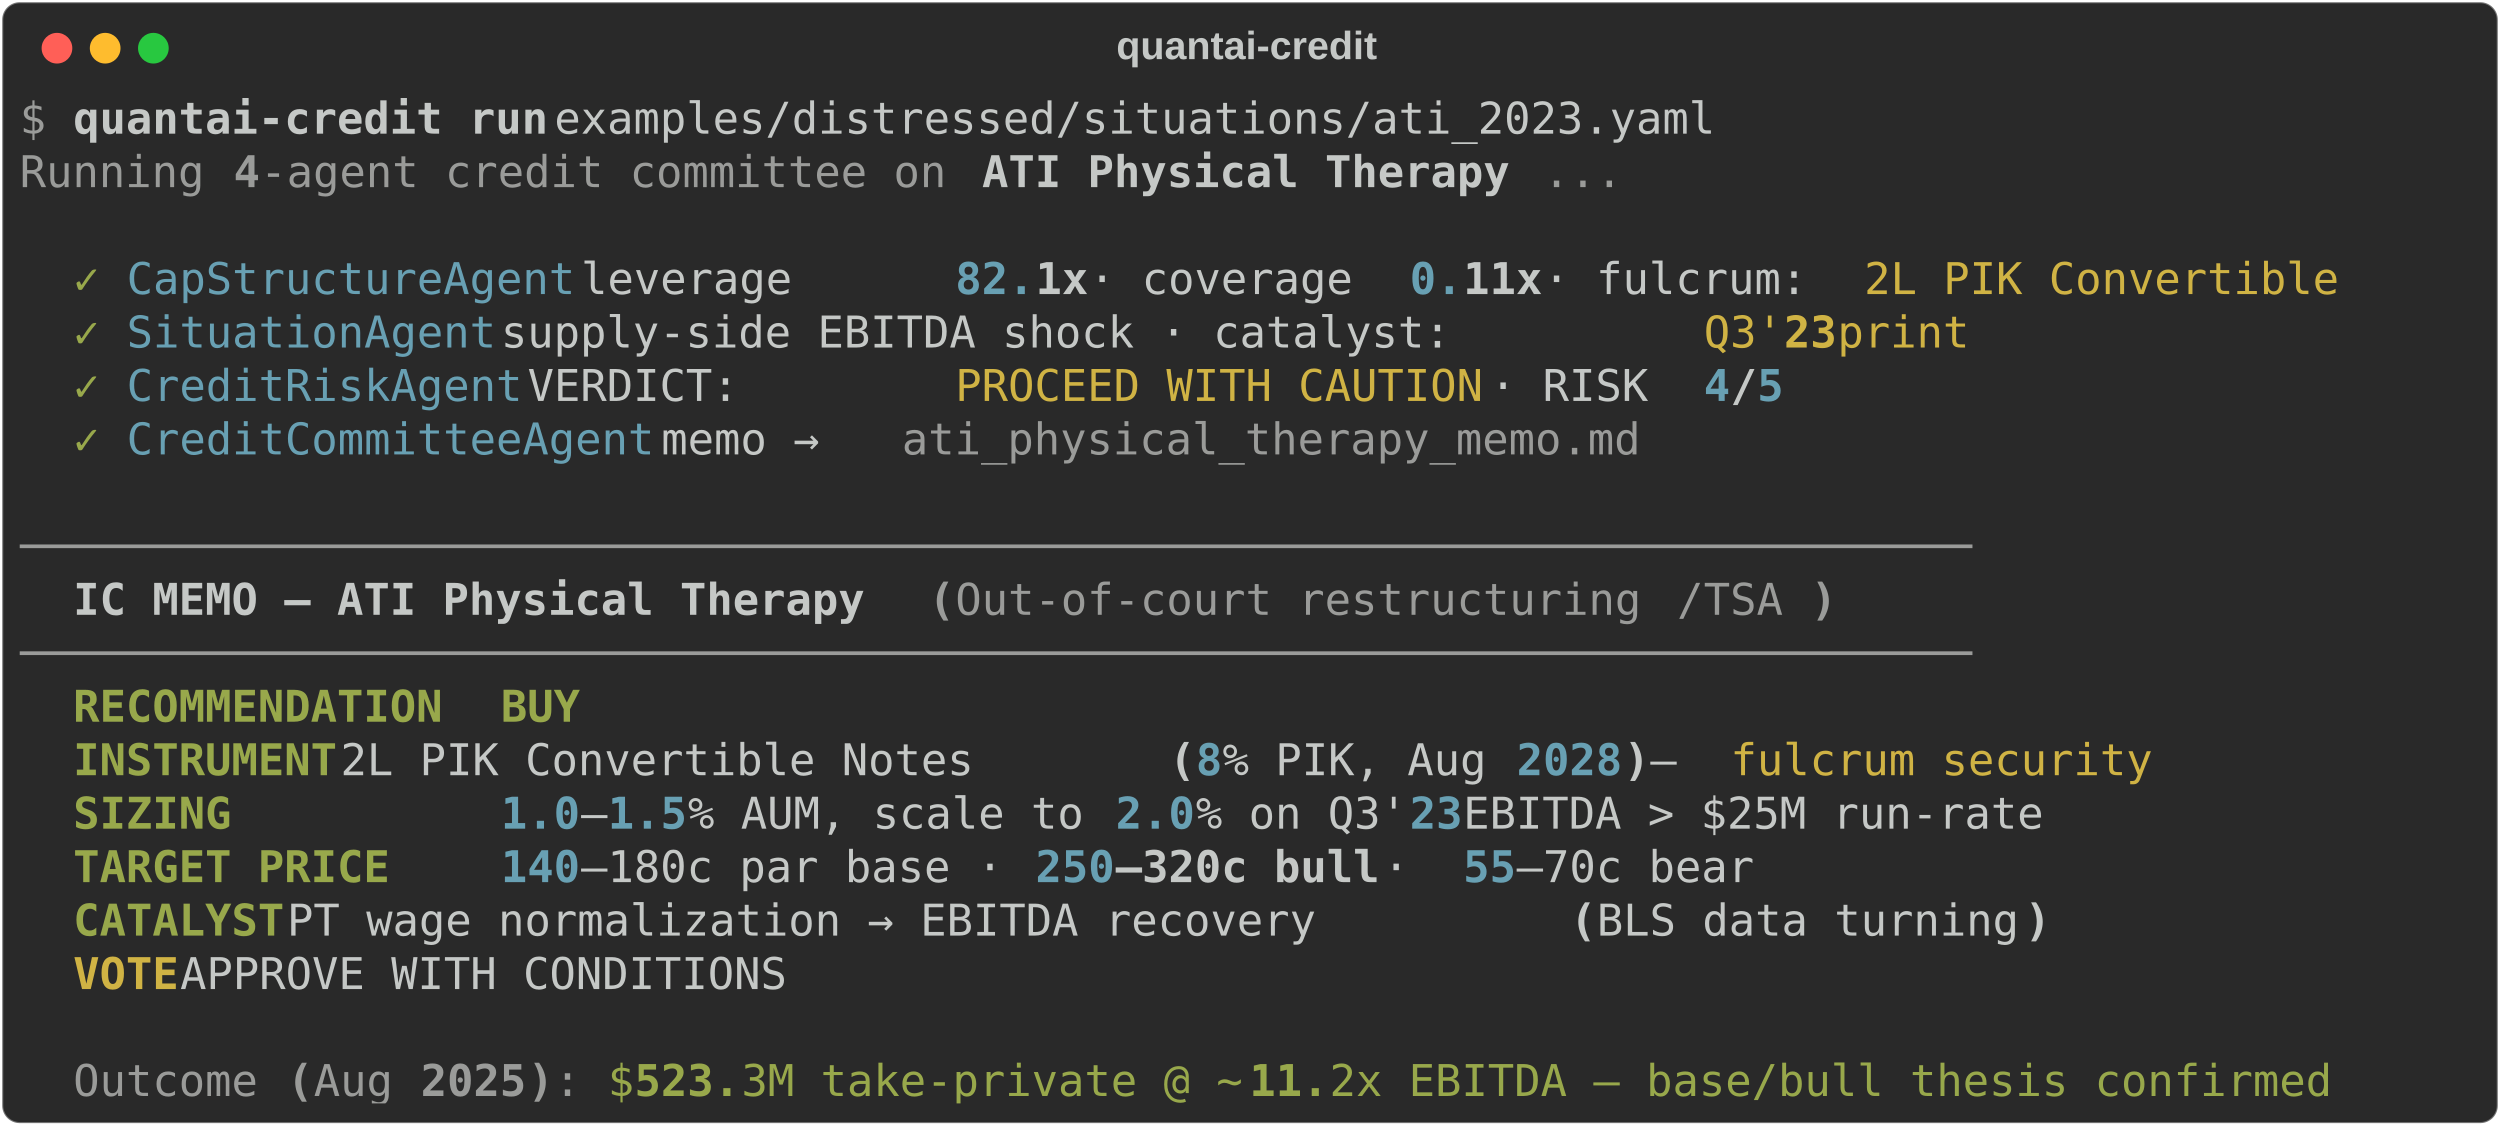
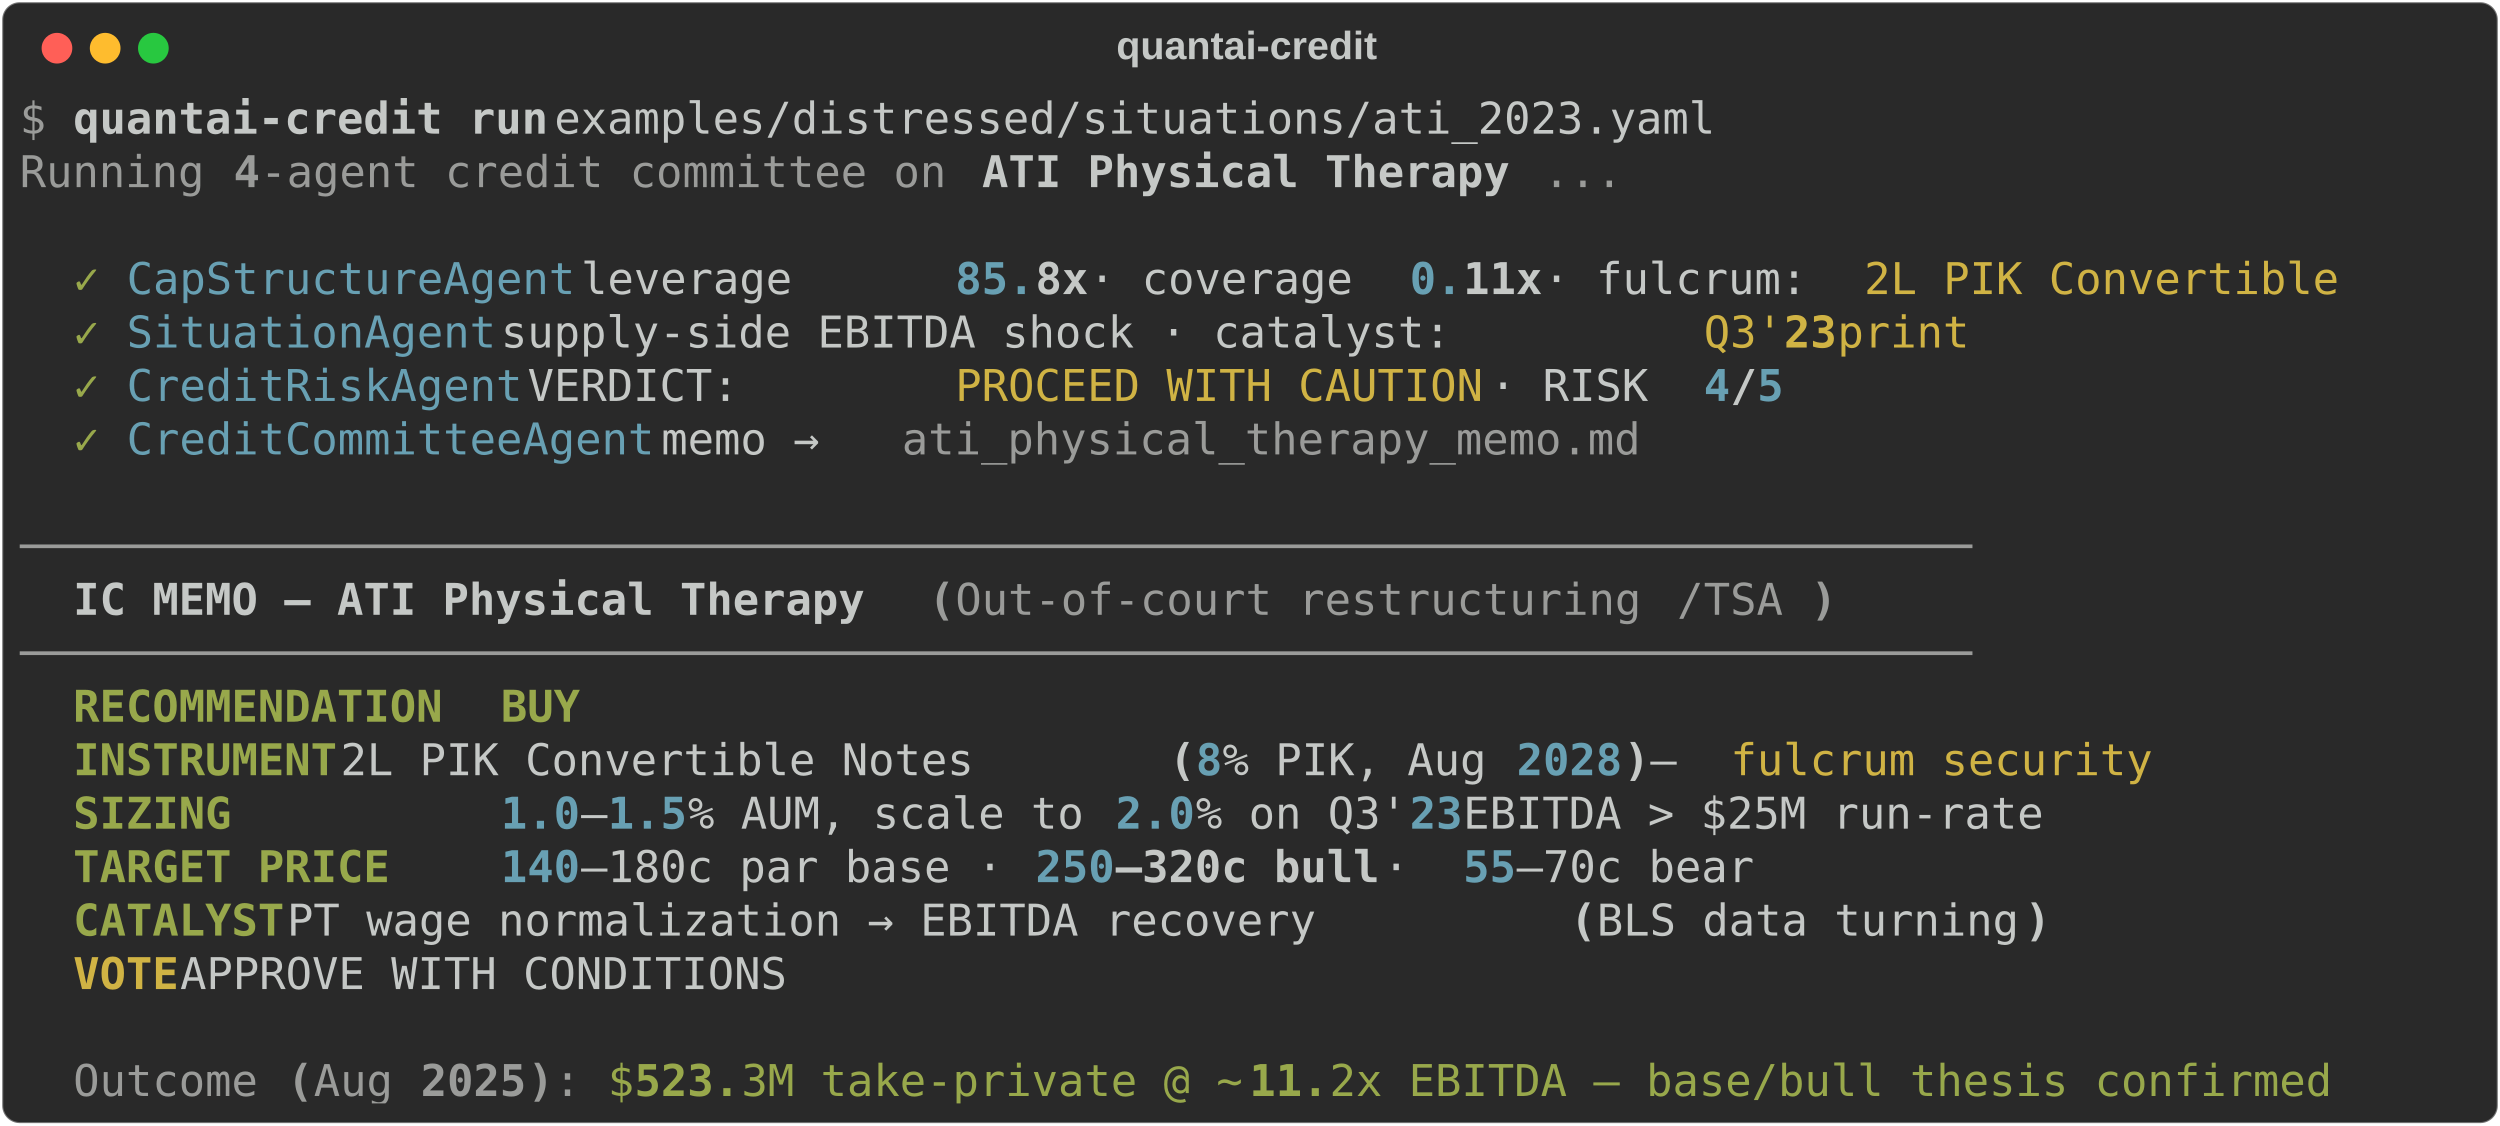
<svg xmlns="http://www.w3.org/2000/svg" class="rich-terminal" viewBox="0 0 1141 513.6">
  <style>

    @font-face {
        font-family: "Fira Code";
        src: local("FiraCode-Regular"),
                url("https://cdnjs.cloudflare.com/ajax/libs/firacode/6.2.0/woff2/FiraCode-Regular.woff2") format("woff2"),
                url("https://cdnjs.cloudflare.com/ajax/libs/firacode/6.2.0/woff/FiraCode-Regular.woff") format("woff");
        font-style: normal;
        font-weight: 400;
    }
    @font-face {
        font-family: "Fira Code";
        src: local("FiraCode-Bold"),
                url("https://cdnjs.cloudflare.com/ajax/libs/firacode/6.2.0/woff2/FiraCode-Bold.woff2") format("woff2"),
                url("https://cdnjs.cloudflare.com/ajax/libs/firacode/6.2.0/woff/FiraCode-Bold.woff") format("woff");
        font-style: bold;
        font-weight: 700;
    }

-     .terminal-1728472923-matrix {
+     .terminal-1802332005-matrix {
        font-family: Fira Code, monospace;
        font-size: 20px;
        line-height: 24.4px;
        font-variant-east-asian: full-width;
    }

-     .terminal-1728472923-title {
+     .terminal-1802332005-title {
        font-size: 18px;
        font-weight: bold;
        font-family: arial;
    }

-     .terminal-1728472923-r1 { fill: #9a9b99 }
- .terminal-1728472923-r2 { fill: #c5c8c6 }
- .terminal-1728472923-r3 { fill: #c5c8c6;font-weight: bold }
- .terminal-1728472923-r4 { fill: #9a9b99;font-weight: bold }
- .terminal-1728472923-r5 { fill: #98a84b }
- .terminal-1728472923-r6 { fill: #68a0b3 }
- .terminal-1728472923-r7 { fill: #68a0b3;font-weight: bold }
- .terminal-1728472923-r8 { fill: #d0b344 }
- .terminal-1728472923-r9 { fill: #d0b344;font-weight: bold }
- .terminal-1728472923-r10 { fill: #98a84b;font-weight: bold }
+     .terminal-1802332005-r1 { fill: #9a9b99 }
+ .terminal-1802332005-r2 { fill: #c5c8c6 }
+ .terminal-1802332005-r3 { fill: #c5c8c6;font-weight: bold }
+ .terminal-1802332005-r4 { fill: #9a9b99;font-weight: bold }
+ .terminal-1802332005-r5 { fill: #98a84b }
+ .terminal-1802332005-r6 { fill: #68a0b3 }
+ .terminal-1802332005-r7 { fill: #68a0b3;font-weight: bold }
+ .terminal-1802332005-r8 { fill: #d0b344 }
+ .terminal-1802332005-r9 { fill: #d0b344;font-weight: bold }
+ .terminal-1802332005-r10 { fill: #98a84b;font-weight: bold }
    </style>
  <defs>
-     <clipPath id="terminal-1728472923-clip-terminal">
+     <clipPath id="terminal-1802332005-clip-terminal">
      <rect x="0" y="0" width="1121.4" height="462.6" />
    </clipPath>
-     <clipPath id="terminal-1728472923-line-0">
+     <clipPath id="terminal-1802332005-line-0">
      <rect x="0" y="1.5" width="1122.4" height="24.65" />
    </clipPath>
-     <clipPath id="terminal-1728472923-line-1">
+     <clipPath id="terminal-1802332005-line-1">
      <rect x="0" y="25.9" width="1122.4" height="24.65" />
    </clipPath>
-     <clipPath id="terminal-1728472923-line-2">
+     <clipPath id="terminal-1802332005-line-2">
      <rect x="0" y="50.3" width="1122.4" height="24.65" />
    </clipPath>
-     <clipPath id="terminal-1728472923-line-3">
+     <clipPath id="terminal-1802332005-line-3">
      <rect x="0" y="74.7" width="1122.4" height="24.65" />
    </clipPath>
-     <clipPath id="terminal-1728472923-line-4">
+     <clipPath id="terminal-1802332005-line-4">
      <rect x="0" y="99.1" width="1122.4" height="24.65" />
    </clipPath>
-     <clipPath id="terminal-1728472923-line-5">
+     <clipPath id="terminal-1802332005-line-5">
      <rect x="0" y="123.5" width="1122.4" height="24.65" />
    </clipPath>
-     <clipPath id="terminal-1728472923-line-6">
+     <clipPath id="terminal-1802332005-line-6">
      <rect x="0" y="147.9" width="1122.4" height="24.65" />
    </clipPath>
-     <clipPath id="terminal-1728472923-line-7">
+     <clipPath id="terminal-1802332005-line-7">
      <rect x="0" y="172.3" width="1122.4" height="24.65" />
    </clipPath>
-     <clipPath id="terminal-1728472923-line-8">
+     <clipPath id="terminal-1802332005-line-8">
      <rect x="0" y="196.7" width="1122.4" height="24.65" />
    </clipPath>
-     <clipPath id="terminal-1728472923-line-9">
+     <clipPath id="terminal-1802332005-line-9">
      <rect x="0" y="221.1" width="1122.4" height="24.65" />
    </clipPath>
-     <clipPath id="terminal-1728472923-line-10">
+     <clipPath id="terminal-1802332005-line-10">
      <rect x="0" y="245.5" width="1122.4" height="24.65" />
    </clipPath>
-     <clipPath id="terminal-1728472923-line-11">
+     <clipPath id="terminal-1802332005-line-11">
      <rect x="0" y="269.9" width="1122.4" height="24.65" />
    </clipPath>
-     <clipPath id="terminal-1728472923-line-12">
+     <clipPath id="terminal-1802332005-line-12">
      <rect x="0" y="294.3" width="1122.4" height="24.65" />
    </clipPath>
-     <clipPath id="terminal-1728472923-line-13">
+     <clipPath id="terminal-1802332005-line-13">
      <rect x="0" y="318.7" width="1122.4" height="24.65" />
    </clipPath>
-     <clipPath id="terminal-1728472923-line-14">
+     <clipPath id="terminal-1802332005-line-14">
      <rect x="0" y="343.1" width="1122.4" height="24.65" />
    </clipPath>
-     <clipPath id="terminal-1728472923-line-15">
+     <clipPath id="terminal-1802332005-line-15">
      <rect x="0" y="367.5" width="1122.4" height="24.65" />
    </clipPath>
-     <clipPath id="terminal-1728472923-line-16">
+     <clipPath id="terminal-1802332005-line-16">
      <rect x="0" y="391.9" width="1122.4" height="24.65" />
    </clipPath>
-     <clipPath id="terminal-1728472923-line-17">
+     <clipPath id="terminal-1802332005-line-17">
      <rect x="0" y="416.3" width="1122.4" height="24.65" />
    </clipPath>
  </defs>
  <rect fill="#292929" stroke="rgba(255,255,255,0.35)" stroke-width="1" x="1" y="1" width="1139" height="511.6" rx="8" />
-   <text class="terminal-1728472923-title" fill="#c5c8c6" text-anchor="middle" x="569" y="27">quantai-credit</text>
+   <text class="terminal-1802332005-title" fill="#c5c8c6" text-anchor="middle" x="569" y="27">quantai-credit</text>
  <g transform="translate(26,22)">
    <circle cx="0" cy="0" r="7" fill="#ff5f57" />
    <circle cx="22" cy="0" r="7" fill="#febc2e" />
    <circle cx="44" cy="0" r="7" fill="#28c840" />
  </g>
-   <g transform="translate(9, 41)" clip-path="url(#terminal-1728472923-clip-terminal)">
-     <g class="terminal-1728472923-matrix">
-       <text class="terminal-1728472923-r1" x="0" y="20" textLength="12.2" clip-path="url(#terminal-1728472923-line-0)">$</text>
-       <text class="terminal-1728472923-r3" x="24.4" y="20" textLength="219.6" clip-path="url(#terminal-1728472923-line-0)">quantai-credit run</text>
-       <text class="terminal-1728472923-r2" x="244" y="20" textLength="549" clip-path="url(#terminal-1728472923-line-0)"> examples/distressed/situations/ati_2023.yaml</text>
-       <text class="terminal-1728472923-r2" x="1122.4" y="20" textLength="12.2" clip-path="url(#terminal-1728472923-line-0)">
- </text>
-       <text class="terminal-1728472923-r1" x="0" y="44.4" textLength="97.6" clip-path="url(#terminal-1728472923-line-1)">Running </text>
-       <text class="terminal-1728472923-r4" x="97.6" y="44.4" textLength="12.2" clip-path="url(#terminal-1728472923-line-1)">4</text>
-       <text class="terminal-1728472923-r1" x="109.8" y="44.4" textLength="317.2" clip-path="url(#terminal-1728472923-line-1)">-agent credit committee on</text>
-       <text class="terminal-1728472923-r3" x="439.2" y="44.4" textLength="244" clip-path="url(#terminal-1728472923-line-1)">ATI Physical Therapy</text>
-       <text class="terminal-1728472923-r1" x="695.4" y="44.4" textLength="36.6" clip-path="url(#terminal-1728472923-line-1)">...</text>
-       <text class="terminal-1728472923-r2" x="1122.4" y="44.4" textLength="12.2" clip-path="url(#terminal-1728472923-line-1)">
- </text>
-       <text class="terminal-1728472923-r2" x="1122.4" y="68.8" textLength="12.2" clip-path="url(#terminal-1728472923-line-2)">
- </text>
-       <text class="terminal-1728472923-r5" x="24.4" y="93.2" textLength="12.2" clip-path="url(#terminal-1728472923-line-3)">✓</text>
-       <text class="terminal-1728472923-r6" x="48.8" y="93.2" textLength="207.4" clip-path="url(#terminal-1728472923-line-3)">CapStructureAgent</text>
-       <text class="terminal-1728472923-r2" x="256.2" y="93.2" textLength="170.8" clip-path="url(#terminal-1728472923-line-3)">     leverage </text>
-       <text class="terminal-1728472923-r7" x="427" y="93.2" textLength="36.6" clip-path="url(#terminal-1728472923-line-3)">82.</text>
-       <text class="terminal-1728472923-r3" x="463.6" y="93.2" textLength="24.4" clip-path="url(#terminal-1728472923-line-3)">1x</text>
-       <text class="terminal-1728472923-r2" x="488" y="93.2" textLength="146.4" clip-path="url(#terminal-1728472923-line-3)"> · coverage </text>
-       <text class="terminal-1728472923-r7" x="634.4" y="93.2" textLength="24.4" clip-path="url(#terminal-1728472923-line-3)">0.</text>
-       <text class="terminal-1728472923-r3" x="658.8" y="93.2" textLength="36.6" clip-path="url(#terminal-1728472923-line-3)">11x</text>
-       <text class="terminal-1728472923-r2" x="695.4" y="93.2" textLength="146.4" clip-path="url(#terminal-1728472923-line-3)"> · fulcrum: </text>
-       <text class="terminal-1728472923-r8" x="841.8" y="93.2" textLength="219.6" clip-path="url(#terminal-1728472923-line-3)">2L PIK Convertible</text>
-       <text class="terminal-1728472923-r2" x="1122.4" y="93.2" textLength="12.2" clip-path="url(#terminal-1728472923-line-3)">
- </text>
-       <text class="terminal-1728472923-r5" x="24.4" y="117.6" textLength="12.2" clip-path="url(#terminal-1728472923-line-4)">✓</text>
-       <text class="terminal-1728472923-r6" x="48.8" y="117.6" textLength="170.8" clip-path="url(#terminal-1728472923-line-4)">SituationAgent</text>
-       <text class="terminal-1728472923-r2" x="219.6" y="117.6" textLength="549" clip-path="url(#terminal-1728472923-line-4)">        supply-side EBITDA shock · catalyst: </text>
-       <text class="terminal-1728472923-r8" x="768.6" y="117.6" textLength="36.6" clip-path="url(#terminal-1728472923-line-4)">Q3'</text>
-       <text class="terminal-1728472923-r9" x="805.2" y="117.6" textLength="24.4" clip-path="url(#terminal-1728472923-line-4)">23</text>
-       <text class="terminal-1728472923-r8" x="829.6" y="117.6" textLength="73.2" clip-path="url(#terminal-1728472923-line-4)"> print</text>
-       <text class="terminal-1728472923-r2" x="1122.4" y="117.6" textLength="12.2" clip-path="url(#terminal-1728472923-line-4)">
- </text>
-       <text class="terminal-1728472923-r5" x="24.4" y="142" textLength="12.2" clip-path="url(#terminal-1728472923-line-5)">✓</text>
-       <text class="terminal-1728472923-r6" x="48.8" y="142" textLength="183" clip-path="url(#terminal-1728472923-line-5)">CreditRiskAgent</text>
-       <text class="terminal-1728472923-r2" x="231.8" y="142" textLength="195.2" clip-path="url(#terminal-1728472923-line-5)">       VERDICT: </text>
-       <text class="terminal-1728472923-r8" x="427" y="142" textLength="244" clip-path="url(#terminal-1728472923-line-5)">PROCEED WITH CAUTION</text>
-       <text class="terminal-1728472923-r2" x="671" y="142" textLength="97.6" clip-path="url(#terminal-1728472923-line-5)"> · RISK </text>
-       <text class="terminal-1728472923-r7" x="768.6" y="142" textLength="12.2" clip-path="url(#terminal-1728472923-line-5)">4</text>
-       <text class="terminal-1728472923-r3" x="780.8" y="142" textLength="12.2" clip-path="url(#terminal-1728472923-line-5)">/</text>
-       <text class="terminal-1728472923-r7" x="793" y="142" textLength="12.2" clip-path="url(#terminal-1728472923-line-5)">5</text>
-       <text class="terminal-1728472923-r2" x="1122.4" y="142" textLength="12.2" clip-path="url(#terminal-1728472923-line-5)">
- </text>
-       <text class="terminal-1728472923-r5" x="24.4" y="166.4" textLength="12.2" clip-path="url(#terminal-1728472923-line-6)">✓</text>
-       <text class="terminal-1728472923-r6" x="48.8" y="166.4" textLength="244" clip-path="url(#terminal-1728472923-line-6)">CreditCommitteeAgent</text>
-       <text class="terminal-1728472923-r2" x="292.8" y="166.4" textLength="109.8" clip-path="url(#terminal-1728472923-line-6)">  memo → </text>
-       <text class="terminal-1728472923-r1" x="402.6" y="166.4" textLength="341.6" clip-path="url(#terminal-1728472923-line-6)">ati_physical_therapy_memo.md</text>
-       <text class="terminal-1728472923-r2" x="1122.4" y="166.4" textLength="12.2" clip-path="url(#terminal-1728472923-line-6)">
- </text>
-       <text class="terminal-1728472923-r2" x="1122.4" y="190.8" textLength="12.2" clip-path="url(#terminal-1728472923-line-7)">
- </text>
-       <text class="terminal-1728472923-r1" x="0" y="215.2" textLength="902.8" clip-path="url(#terminal-1728472923-line-8)">──────────────────────────────────────────────────────────────────────────</text>
-       <text class="terminal-1728472923-r2" x="1122.4" y="215.2" textLength="12.2" clip-path="url(#terminal-1728472923-line-8)">
- </text>
-       <text class="terminal-1728472923-r3" x="24.4" y="239.6" textLength="366" clip-path="url(#terminal-1728472923-line-9)">IC MEMO — ATI Physical Therapy</text>
-       <text class="terminal-1728472923-r4" x="414.8" y="239.6" textLength="12.2" clip-path="url(#terminal-1728472923-line-9)">(</text>
-       <text class="terminal-1728472923-r1" x="427" y="239.6" textLength="329.4" clip-path="url(#terminal-1728472923-line-9)">Out-of-court restructuring </text>
-       <text class="terminal-1728472923-r1" x="756.4" y="239.6" textLength="12.2" clip-path="url(#terminal-1728472923-line-9)">/</text>
-       <text class="terminal-1728472923-r1" x="768.6" y="239.6" textLength="48.8" clip-path="url(#terminal-1728472923-line-9)"> TSA</text>
-       <text class="terminal-1728472923-r4" x="817.4" y="239.6" textLength="12.2" clip-path="url(#terminal-1728472923-line-9)">)</text>
-       <text class="terminal-1728472923-r2" x="1122.4" y="239.6" textLength="12.2" clip-path="url(#terminal-1728472923-line-9)">
- </text>
-       <text class="terminal-1728472923-r1" x="0" y="264" textLength="902.8" clip-path="url(#terminal-1728472923-line-10)">──────────────────────────────────────────────────────────────────────────</text>
-       <text class="terminal-1728472923-r2" x="1122.4" y="264" textLength="12.2" clip-path="url(#terminal-1728472923-line-10)">
- </text>
-       <text class="terminal-1728472923-r10" x="24.4" y="288.4" textLength="170.8" clip-path="url(#terminal-1728472923-line-11)">RECOMMENDATION</text>
-       <text class="terminal-1728472923-r10" x="219.6" y="288.4" textLength="36.6" clip-path="url(#terminal-1728472923-line-11)">BUY</text>
-       <text class="terminal-1728472923-r2" x="1122.4" y="288.4" textLength="12.2" clip-path="url(#terminal-1728472923-line-11)">
- </text>
-       <text class="terminal-1728472923-r10" x="24.4" y="312.8" textLength="122" clip-path="url(#terminal-1728472923-line-12)">INSTRUMENT</text>
-       <text class="terminal-1728472923-r2" x="146.4" y="312.8" textLength="378.2" clip-path="url(#terminal-1728472923-line-12)">      2L PIK Convertible Notes </text>
-       <text class="terminal-1728472923-r3" x="524.6" y="312.8" textLength="12.2" clip-path="url(#terminal-1728472923-line-12)">(</text>
-       <text class="terminal-1728472923-r7" x="536.8" y="312.8" textLength="12.2" clip-path="url(#terminal-1728472923-line-12)">8</text>
-       <text class="terminal-1728472923-r2" x="549" y="312.8" textLength="134.2" clip-path="url(#terminal-1728472923-line-12)">% PIK, Aug </text>
-       <text class="terminal-1728472923-r7" x="683.2" y="312.8" textLength="48.8" clip-path="url(#terminal-1728472923-line-12)">2028</text>
-       <text class="terminal-1728472923-r3" x="732" y="312.8" textLength="12.2" clip-path="url(#terminal-1728472923-line-12)">)</text>
-       <text class="terminal-1728472923-r2" x="744.2" y="312.8" textLength="36.6" clip-path="url(#terminal-1728472923-line-12)"> — </text>
-       <text class="terminal-1728472923-r8" x="780.8" y="312.8" textLength="195.2" clip-path="url(#terminal-1728472923-line-12)">fulcrum security</text>
-       <text class="terminal-1728472923-r2" x="1122.4" y="312.8" textLength="12.2" clip-path="url(#terminal-1728472923-line-12)">
- </text>
-       <text class="terminal-1728472923-r10" x="24.4" y="337.2" textLength="73.2" clip-path="url(#terminal-1728472923-line-13)">SIZING</text>
-       <text class="terminal-1728472923-r7" x="219.6" y="337.2" textLength="36.6" clip-path="url(#terminal-1728472923-line-13)">1.0</text>
-       <text class="terminal-1728472923-r2" x="256.2" y="337.2" textLength="12.2" clip-path="url(#terminal-1728472923-line-13)">–</text>
-       <text class="terminal-1728472923-r7" x="268.4" y="337.2" textLength="36.6" clip-path="url(#terminal-1728472923-line-13)">1.5</text>
-       <text class="terminal-1728472923-r2" x="305" y="337.2" textLength="195.2" clip-path="url(#terminal-1728472923-line-13)">% AUM, scale to </text>
-       <text class="terminal-1728472923-r7" x="500.2" y="337.2" textLength="36.6" clip-path="url(#terminal-1728472923-line-13)">2.0</text>
-       <text class="terminal-1728472923-r2" x="536.8" y="337.2" textLength="97.6" clip-path="url(#terminal-1728472923-line-13)">% on Q3'</text>
-       <text class="terminal-1728472923-r7" x="634.4" y="337.2" textLength="24.4" clip-path="url(#terminal-1728472923-line-13)">23</text>
-       <text class="terminal-1728472923-r2" x="658.8" y="337.2" textLength="280.6" clip-path="url(#terminal-1728472923-line-13)"> EBITDA &gt; $25M run-rate</text>
-       <text class="terminal-1728472923-r2" x="1122.4" y="337.2" textLength="12.2" clip-path="url(#terminal-1728472923-line-13)">
- </text>
-       <text class="terminal-1728472923-r10" x="24.4" y="361.6" textLength="146.4" clip-path="url(#terminal-1728472923-line-14)">TARGET PRICE</text>
-       <text class="terminal-1728472923-r7" x="219.6" y="361.6" textLength="36.6" clip-path="url(#terminal-1728472923-line-14)">140</text>
-       <text class="terminal-1728472923-r2" x="256.2" y="361.6" textLength="207.4" clip-path="url(#terminal-1728472923-line-14)">–180c par base · </text>
-       <text class="terminal-1728472923-r7" x="463.6" y="361.6" textLength="36.6" clip-path="url(#terminal-1728472923-line-14)">250</text>
-       <text class="terminal-1728472923-r3" x="500.2" y="361.6" textLength="122" clip-path="url(#terminal-1728472923-line-14)">–320c bull</text>
-       <text class="terminal-1728472923-r2" x="622.2" y="361.6" textLength="36.6" clip-path="url(#terminal-1728472923-line-14)"> · </text>
-       <text class="terminal-1728472923-r7" x="658.8" y="361.6" textLength="24.4" clip-path="url(#terminal-1728472923-line-14)">55</text>
-       <text class="terminal-1728472923-r2" x="683.2" y="361.6" textLength="109.8" clip-path="url(#terminal-1728472923-line-14)">–70c bear</text>
-       <text class="terminal-1728472923-r2" x="1122.4" y="361.6" textLength="12.2" clip-path="url(#terminal-1728472923-line-14)">
- </text>
-       <text class="terminal-1728472923-r10" x="24.4" y="386" textLength="97.6" clip-path="url(#terminal-1728472923-line-15)">CATALYST</text>
-       <text class="terminal-1728472923-r2" x="122" y="386" textLength="585.6" clip-path="url(#terminal-1728472923-line-15)">        PT wage normalization → EBITDA recovery </text>
-       <text class="terminal-1728472923-r3" x="707.6" y="386" textLength="12.2" clip-path="url(#terminal-1728472923-line-15)">(</text>
-       <text class="terminal-1728472923-r2" x="719.8" y="386" textLength="195.2" clip-path="url(#terminal-1728472923-line-15)">BLS data turning</text>
-       <text class="terminal-1728472923-r3" x="915" y="386" textLength="12.2" clip-path="url(#terminal-1728472923-line-15)">)</text>
-       <text class="terminal-1728472923-r2" x="1122.4" y="386" textLength="12.2" clip-path="url(#terminal-1728472923-line-15)">
- </text>
-       <text class="terminal-1728472923-r9" x="24.4" y="410.4" textLength="48.8" clip-path="url(#terminal-1728472923-line-16)">VOTE</text>
-       <text class="terminal-1728472923-r2" x="73.2" y="410.4" textLength="427" clip-path="url(#terminal-1728472923-line-16)">            APPROVE WITH CONDITIONS</text>
-       <text class="terminal-1728472923-r2" x="1122.4" y="410.4" textLength="12.2" clip-path="url(#terminal-1728472923-line-16)">
- </text>
-       <text class="terminal-1728472923-r2" x="1122.4" y="434.8" textLength="12.2" clip-path="url(#terminal-1728472923-line-17)">
- </text>
-       <text class="terminal-1728472923-r1" x="24.4" y="459.2" textLength="97.6" clip-path="url(#terminal-1728472923-line-18)">Outcome </text>
-       <text class="terminal-1728472923-r4" x="122" y="459.2" textLength="12.2" clip-path="url(#terminal-1728472923-line-18)">(</text>
-       <text class="terminal-1728472923-r1" x="134.2" y="459.2" textLength="48.8" clip-path="url(#terminal-1728472923-line-18)">Aug </text>
-       <text class="terminal-1728472923-r4" x="183" y="459.2" textLength="48.8" clip-path="url(#terminal-1728472923-line-18)">2025</text>
-       <text class="terminal-1728472923-r4" x="231.8" y="459.2" textLength="12.2" clip-path="url(#terminal-1728472923-line-18)">)</text>
-       <text class="terminal-1728472923-r1" x="244" y="459.2" textLength="12.2" clip-path="url(#terminal-1728472923-line-18)">:</text>
-       <text class="terminal-1728472923-r5" x="268.4" y="459.2" textLength="12.2" clip-path="url(#terminal-1728472923-line-18)">$</text>
-       <text class="terminal-1728472923-r10" x="280.6" y="459.2" textLength="48.8" clip-path="url(#terminal-1728472923-line-18)">523.</text>
-       <text class="terminal-1728472923-r5" x="329.4" y="459.2" textLength="231.8" clip-path="url(#terminal-1728472923-line-18)">3M take-private @ ~</text>
-       <text class="terminal-1728472923-r10" x="561.2" y="459.2" textLength="36.6" clip-path="url(#terminal-1728472923-line-18)">11.</text>
-       <text class="terminal-1728472923-r5" x="597.8" y="459.2" textLength="463.6" clip-path="url(#terminal-1728472923-line-18)">2x EBITDA — base/bull thesis confirmed</text>
-       <text class="terminal-1728472923-r2" x="1122.4" y="459.2" textLength="12.2" clip-path="url(#terminal-1728472923-line-18)">
+   <g transform="translate(9, 41)" clip-path="url(#terminal-1802332005-clip-terminal)">
+     <g class="terminal-1802332005-matrix">
+       <text class="terminal-1802332005-r1" x="0" y="20" textLength="12.2" clip-path="url(#terminal-1802332005-line-0)">$</text>
+       <text class="terminal-1802332005-r3" x="24.4" y="20" textLength="219.6" clip-path="url(#terminal-1802332005-line-0)">quantai-credit run</text>
+       <text class="terminal-1802332005-r2" x="244" y="20" textLength="549" clip-path="url(#terminal-1802332005-line-0)"> examples/distressed/situations/ati_2023.yaml</text>
+       <text class="terminal-1802332005-r2" x="1122.4" y="20" textLength="12.2" clip-path="url(#terminal-1802332005-line-0)">
+ </text>
+       <text class="terminal-1802332005-r1" x="0" y="44.4" textLength="97.6" clip-path="url(#terminal-1802332005-line-1)">Running </text>
+       <text class="terminal-1802332005-r4" x="97.6" y="44.4" textLength="12.2" clip-path="url(#terminal-1802332005-line-1)">4</text>
+       <text class="terminal-1802332005-r1" x="109.8" y="44.4" textLength="317.2" clip-path="url(#terminal-1802332005-line-1)">-agent credit committee on</text>
+       <text class="terminal-1802332005-r3" x="439.2" y="44.4" textLength="244" clip-path="url(#terminal-1802332005-line-1)">ATI Physical Therapy</text>
+       <text class="terminal-1802332005-r1" x="695.4" y="44.4" textLength="36.6" clip-path="url(#terminal-1802332005-line-1)">...</text>
+       <text class="terminal-1802332005-r2" x="1122.4" y="44.4" textLength="12.2" clip-path="url(#terminal-1802332005-line-1)">
+ </text>
+       <text class="terminal-1802332005-r2" x="1122.4" y="68.8" textLength="12.2" clip-path="url(#terminal-1802332005-line-2)">
+ </text>
+       <text class="terminal-1802332005-r5" x="24.4" y="93.2" textLength="12.2" clip-path="url(#terminal-1802332005-line-3)">✓</text>
+       <text class="terminal-1802332005-r6" x="48.8" y="93.2" textLength="207.4" clip-path="url(#terminal-1802332005-line-3)">CapStructureAgent</text>
+       <text class="terminal-1802332005-r2" x="256.2" y="93.2" textLength="170.8" clip-path="url(#terminal-1802332005-line-3)">     leverage </text>
+       <text class="terminal-1802332005-r7" x="427" y="93.2" textLength="36.6" clip-path="url(#terminal-1802332005-line-3)">85.</text>
+       <text class="terminal-1802332005-r3" x="463.6" y="93.2" textLength="24.4" clip-path="url(#terminal-1802332005-line-3)">8x</text>
+       <text class="terminal-1802332005-r2" x="488" y="93.2" textLength="146.4" clip-path="url(#terminal-1802332005-line-3)"> · coverage </text>
+       <text class="terminal-1802332005-r7" x="634.4" y="93.2" textLength="24.4" clip-path="url(#terminal-1802332005-line-3)">0.</text>
+       <text class="terminal-1802332005-r3" x="658.8" y="93.2" textLength="36.6" clip-path="url(#terminal-1802332005-line-3)">11x</text>
+       <text class="terminal-1802332005-r2" x="695.4" y="93.2" textLength="146.4" clip-path="url(#terminal-1802332005-line-3)"> · fulcrum: </text>
+       <text class="terminal-1802332005-r8" x="841.8" y="93.2" textLength="219.6" clip-path="url(#terminal-1802332005-line-3)">2L PIK Convertible</text>
+       <text class="terminal-1802332005-r2" x="1122.4" y="93.2" textLength="12.2" clip-path="url(#terminal-1802332005-line-3)">
+ </text>
+       <text class="terminal-1802332005-r5" x="24.4" y="117.6" textLength="12.2" clip-path="url(#terminal-1802332005-line-4)">✓</text>
+       <text class="terminal-1802332005-r6" x="48.8" y="117.6" textLength="170.8" clip-path="url(#terminal-1802332005-line-4)">SituationAgent</text>
+       <text class="terminal-1802332005-r2" x="219.6" y="117.6" textLength="549" clip-path="url(#terminal-1802332005-line-4)">        supply-side EBITDA shock · catalyst: </text>
+       <text class="terminal-1802332005-r8" x="768.6" y="117.6" textLength="36.6" clip-path="url(#terminal-1802332005-line-4)">Q3'</text>
+       <text class="terminal-1802332005-r9" x="805.2" y="117.6" textLength="24.4" clip-path="url(#terminal-1802332005-line-4)">23</text>
+       <text class="terminal-1802332005-r8" x="829.6" y="117.6" textLength="73.2" clip-path="url(#terminal-1802332005-line-4)"> print</text>
+       <text class="terminal-1802332005-r2" x="1122.4" y="117.6" textLength="12.2" clip-path="url(#terminal-1802332005-line-4)">
+ </text>
+       <text class="terminal-1802332005-r5" x="24.4" y="142" textLength="12.2" clip-path="url(#terminal-1802332005-line-5)">✓</text>
+       <text class="terminal-1802332005-r6" x="48.8" y="142" textLength="183" clip-path="url(#terminal-1802332005-line-5)">CreditRiskAgent</text>
+       <text class="terminal-1802332005-r2" x="231.8" y="142" textLength="195.2" clip-path="url(#terminal-1802332005-line-5)">       VERDICT: </text>
+       <text class="terminal-1802332005-r8" x="427" y="142" textLength="244" clip-path="url(#terminal-1802332005-line-5)">PROCEED WITH CAUTION</text>
+       <text class="terminal-1802332005-r2" x="671" y="142" textLength="97.6" clip-path="url(#terminal-1802332005-line-5)"> · RISK </text>
+       <text class="terminal-1802332005-r7" x="768.6" y="142" textLength="12.2" clip-path="url(#terminal-1802332005-line-5)">4</text>
+       <text class="terminal-1802332005-r3" x="780.8" y="142" textLength="12.2" clip-path="url(#terminal-1802332005-line-5)">/</text>
+       <text class="terminal-1802332005-r7" x="793" y="142" textLength="12.2" clip-path="url(#terminal-1802332005-line-5)">5</text>
+       <text class="terminal-1802332005-r2" x="1122.4" y="142" textLength="12.2" clip-path="url(#terminal-1802332005-line-5)">
+ </text>
+       <text class="terminal-1802332005-r5" x="24.4" y="166.4" textLength="12.2" clip-path="url(#terminal-1802332005-line-6)">✓</text>
+       <text class="terminal-1802332005-r6" x="48.8" y="166.4" textLength="244" clip-path="url(#terminal-1802332005-line-6)">CreditCommitteeAgent</text>
+       <text class="terminal-1802332005-r2" x="292.8" y="166.4" textLength="109.8" clip-path="url(#terminal-1802332005-line-6)">  memo → </text>
+       <text class="terminal-1802332005-r1" x="402.6" y="166.4" textLength="341.6" clip-path="url(#terminal-1802332005-line-6)">ati_physical_therapy_memo.md</text>
+       <text class="terminal-1802332005-r2" x="1122.4" y="166.4" textLength="12.2" clip-path="url(#terminal-1802332005-line-6)">
+ </text>
+       <text class="terminal-1802332005-r2" x="1122.4" y="190.8" textLength="12.2" clip-path="url(#terminal-1802332005-line-7)">
+ </text>
+       <text class="terminal-1802332005-r1" x="0" y="215.2" textLength="902.8" clip-path="url(#terminal-1802332005-line-8)">──────────────────────────────────────────────────────────────────────────</text>
+       <text class="terminal-1802332005-r2" x="1122.4" y="215.2" textLength="12.2" clip-path="url(#terminal-1802332005-line-8)">
+ </text>
+       <text class="terminal-1802332005-r3" x="24.4" y="239.6" textLength="366" clip-path="url(#terminal-1802332005-line-9)">IC MEMO — ATI Physical Therapy</text>
+       <text class="terminal-1802332005-r4" x="414.8" y="239.6" textLength="12.2" clip-path="url(#terminal-1802332005-line-9)">(</text>
+       <text class="terminal-1802332005-r1" x="427" y="239.6" textLength="329.4" clip-path="url(#terminal-1802332005-line-9)">Out-of-court restructuring </text>
+       <text class="terminal-1802332005-r1" x="756.4" y="239.6" textLength="12.2" clip-path="url(#terminal-1802332005-line-9)">/</text>
+       <text class="terminal-1802332005-r1" x="768.6" y="239.6" textLength="48.8" clip-path="url(#terminal-1802332005-line-9)"> TSA</text>
+       <text class="terminal-1802332005-r4" x="817.4" y="239.6" textLength="12.2" clip-path="url(#terminal-1802332005-line-9)">)</text>
+       <text class="terminal-1802332005-r2" x="1122.4" y="239.6" textLength="12.2" clip-path="url(#terminal-1802332005-line-9)">
+ </text>
+       <text class="terminal-1802332005-r1" x="0" y="264" textLength="902.8" clip-path="url(#terminal-1802332005-line-10)">──────────────────────────────────────────────────────────────────────────</text>
+       <text class="terminal-1802332005-r2" x="1122.4" y="264" textLength="12.2" clip-path="url(#terminal-1802332005-line-10)">
+ </text>
+       <text class="terminal-1802332005-r10" x="24.4" y="288.4" textLength="170.8" clip-path="url(#terminal-1802332005-line-11)">RECOMMENDATION</text>
+       <text class="terminal-1802332005-r10" x="219.6" y="288.4" textLength="36.6" clip-path="url(#terminal-1802332005-line-11)">BUY</text>
+       <text class="terminal-1802332005-r2" x="1122.4" y="288.4" textLength="12.2" clip-path="url(#terminal-1802332005-line-11)">
+ </text>
+       <text class="terminal-1802332005-r10" x="24.4" y="312.8" textLength="122" clip-path="url(#terminal-1802332005-line-12)">INSTRUMENT</text>
+       <text class="terminal-1802332005-r2" x="146.4" y="312.8" textLength="378.2" clip-path="url(#terminal-1802332005-line-12)">      2L PIK Convertible Notes </text>
+       <text class="terminal-1802332005-r3" x="524.6" y="312.8" textLength="12.2" clip-path="url(#terminal-1802332005-line-12)">(</text>
+       <text class="terminal-1802332005-r7" x="536.8" y="312.8" textLength="12.2" clip-path="url(#terminal-1802332005-line-12)">8</text>
+       <text class="terminal-1802332005-r2" x="549" y="312.8" textLength="134.2" clip-path="url(#terminal-1802332005-line-12)">% PIK, Aug </text>
+       <text class="terminal-1802332005-r7" x="683.2" y="312.8" textLength="48.8" clip-path="url(#terminal-1802332005-line-12)">2028</text>
+       <text class="terminal-1802332005-r3" x="732" y="312.8" textLength="12.2" clip-path="url(#terminal-1802332005-line-12)">)</text>
+       <text class="terminal-1802332005-r2" x="744.2" y="312.8" textLength="36.6" clip-path="url(#terminal-1802332005-line-12)"> — </text>
+       <text class="terminal-1802332005-r8" x="780.8" y="312.8" textLength="195.2" clip-path="url(#terminal-1802332005-line-12)">fulcrum security</text>
+       <text class="terminal-1802332005-r2" x="1122.4" y="312.8" textLength="12.2" clip-path="url(#terminal-1802332005-line-12)">
+ </text>
+       <text class="terminal-1802332005-r10" x="24.4" y="337.2" textLength="73.2" clip-path="url(#terminal-1802332005-line-13)">SIZING</text>
+       <text class="terminal-1802332005-r7" x="219.6" y="337.2" textLength="36.6" clip-path="url(#terminal-1802332005-line-13)">1.0</text>
+       <text class="terminal-1802332005-r2" x="256.2" y="337.2" textLength="12.2" clip-path="url(#terminal-1802332005-line-13)">–</text>
+       <text class="terminal-1802332005-r7" x="268.4" y="337.2" textLength="36.6" clip-path="url(#terminal-1802332005-line-13)">1.5</text>
+       <text class="terminal-1802332005-r2" x="305" y="337.2" textLength="195.2" clip-path="url(#terminal-1802332005-line-13)">% AUM, scale to </text>
+       <text class="terminal-1802332005-r7" x="500.2" y="337.2" textLength="36.6" clip-path="url(#terminal-1802332005-line-13)">2.0</text>
+       <text class="terminal-1802332005-r2" x="536.8" y="337.2" textLength="97.6" clip-path="url(#terminal-1802332005-line-13)">% on Q3'</text>
+       <text class="terminal-1802332005-r7" x="634.4" y="337.2" textLength="24.4" clip-path="url(#terminal-1802332005-line-13)">23</text>
+       <text class="terminal-1802332005-r2" x="658.8" y="337.2" textLength="280.6" clip-path="url(#terminal-1802332005-line-13)"> EBITDA &gt; $25M run-rate</text>
+       <text class="terminal-1802332005-r2" x="1122.4" y="337.2" textLength="12.2" clip-path="url(#terminal-1802332005-line-13)">
+ </text>
+       <text class="terminal-1802332005-r10" x="24.4" y="361.6" textLength="146.4" clip-path="url(#terminal-1802332005-line-14)">TARGET PRICE</text>
+       <text class="terminal-1802332005-r7" x="219.6" y="361.6" textLength="36.6" clip-path="url(#terminal-1802332005-line-14)">140</text>
+       <text class="terminal-1802332005-r2" x="256.2" y="361.6" textLength="207.4" clip-path="url(#terminal-1802332005-line-14)">–180c par base · </text>
+       <text class="terminal-1802332005-r7" x="463.6" y="361.6" textLength="36.6" clip-path="url(#terminal-1802332005-line-14)">250</text>
+       <text class="terminal-1802332005-r3" x="500.2" y="361.6" textLength="122" clip-path="url(#terminal-1802332005-line-14)">–320c bull</text>
+       <text class="terminal-1802332005-r2" x="622.2" y="361.6" textLength="36.6" clip-path="url(#terminal-1802332005-line-14)"> · </text>
+       <text class="terminal-1802332005-r7" x="658.8" y="361.6" textLength="24.4" clip-path="url(#terminal-1802332005-line-14)">55</text>
+       <text class="terminal-1802332005-r2" x="683.2" y="361.6" textLength="109.8" clip-path="url(#terminal-1802332005-line-14)">–70c bear</text>
+       <text class="terminal-1802332005-r2" x="1122.4" y="361.6" textLength="12.2" clip-path="url(#terminal-1802332005-line-14)">
+ </text>
+       <text class="terminal-1802332005-r10" x="24.4" y="386" textLength="97.6" clip-path="url(#terminal-1802332005-line-15)">CATALYST</text>
+       <text class="terminal-1802332005-r2" x="122" y="386" textLength="585.6" clip-path="url(#terminal-1802332005-line-15)">        PT wage normalization → EBITDA recovery </text>
+       <text class="terminal-1802332005-r3" x="707.6" y="386" textLength="12.2" clip-path="url(#terminal-1802332005-line-15)">(</text>
+       <text class="terminal-1802332005-r2" x="719.8" y="386" textLength="195.2" clip-path="url(#terminal-1802332005-line-15)">BLS data turning</text>
+       <text class="terminal-1802332005-r3" x="915" y="386" textLength="12.2" clip-path="url(#terminal-1802332005-line-15)">)</text>
+       <text class="terminal-1802332005-r2" x="1122.4" y="386" textLength="12.2" clip-path="url(#terminal-1802332005-line-15)">
+ </text>
+       <text class="terminal-1802332005-r9" x="24.4" y="410.4" textLength="48.8" clip-path="url(#terminal-1802332005-line-16)">VOTE</text>
+       <text class="terminal-1802332005-r2" x="73.2" y="410.4" textLength="427" clip-path="url(#terminal-1802332005-line-16)">            APPROVE WITH CONDITIONS</text>
+       <text class="terminal-1802332005-r2" x="1122.4" y="410.4" textLength="12.2" clip-path="url(#terminal-1802332005-line-16)">
+ </text>
+       <text class="terminal-1802332005-r2" x="1122.4" y="434.8" textLength="12.2" clip-path="url(#terminal-1802332005-line-17)">
+ </text>
+       <text class="terminal-1802332005-r1" x="24.4" y="459.2" textLength="97.6" clip-path="url(#terminal-1802332005-line-18)">Outcome </text>
+       <text class="terminal-1802332005-r4" x="122" y="459.2" textLength="12.2" clip-path="url(#terminal-1802332005-line-18)">(</text>
+       <text class="terminal-1802332005-r1" x="134.2" y="459.2" textLength="48.8" clip-path="url(#terminal-1802332005-line-18)">Aug </text>
+       <text class="terminal-1802332005-r4" x="183" y="459.2" textLength="48.8" clip-path="url(#terminal-1802332005-line-18)">2025</text>
+       <text class="terminal-1802332005-r4" x="231.8" y="459.2" textLength="12.2" clip-path="url(#terminal-1802332005-line-18)">)</text>
+       <text class="terminal-1802332005-r1" x="244" y="459.2" textLength="12.2" clip-path="url(#terminal-1802332005-line-18)">:</text>
+       <text class="terminal-1802332005-r5" x="268.4" y="459.2" textLength="12.2" clip-path="url(#terminal-1802332005-line-18)">$</text>
+       <text class="terminal-1802332005-r10" x="280.6" y="459.2" textLength="48.8" clip-path="url(#terminal-1802332005-line-18)">523.</text>
+       <text class="terminal-1802332005-r5" x="329.4" y="459.2" textLength="231.8" clip-path="url(#terminal-1802332005-line-18)">3M take-private @ ~</text>
+       <text class="terminal-1802332005-r10" x="561.2" y="459.2" textLength="36.6" clip-path="url(#terminal-1802332005-line-18)">11.</text>
+       <text class="terminal-1802332005-r5" x="597.8" y="459.2" textLength="463.6" clip-path="url(#terminal-1802332005-line-18)">2x EBITDA — base/bull thesis confirmed</text>
+       <text class="terminal-1802332005-r2" x="1122.4" y="459.2" textLength="12.2" clip-path="url(#terminal-1802332005-line-18)">
</text>
    </g>
  </g>
</svg>
